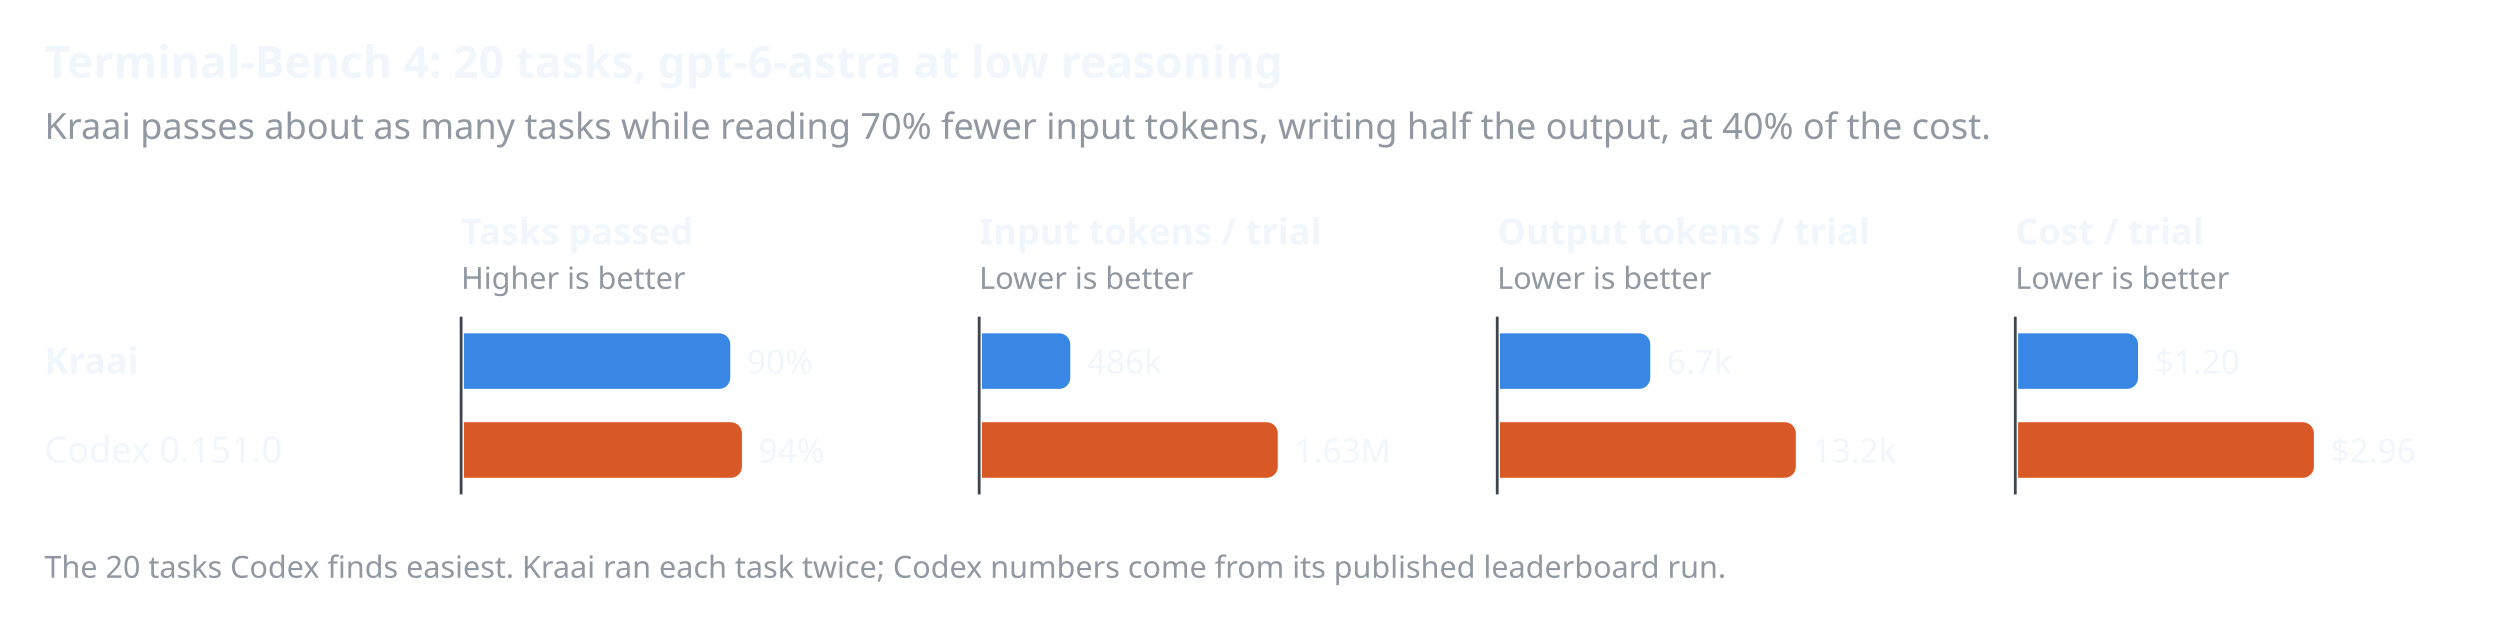
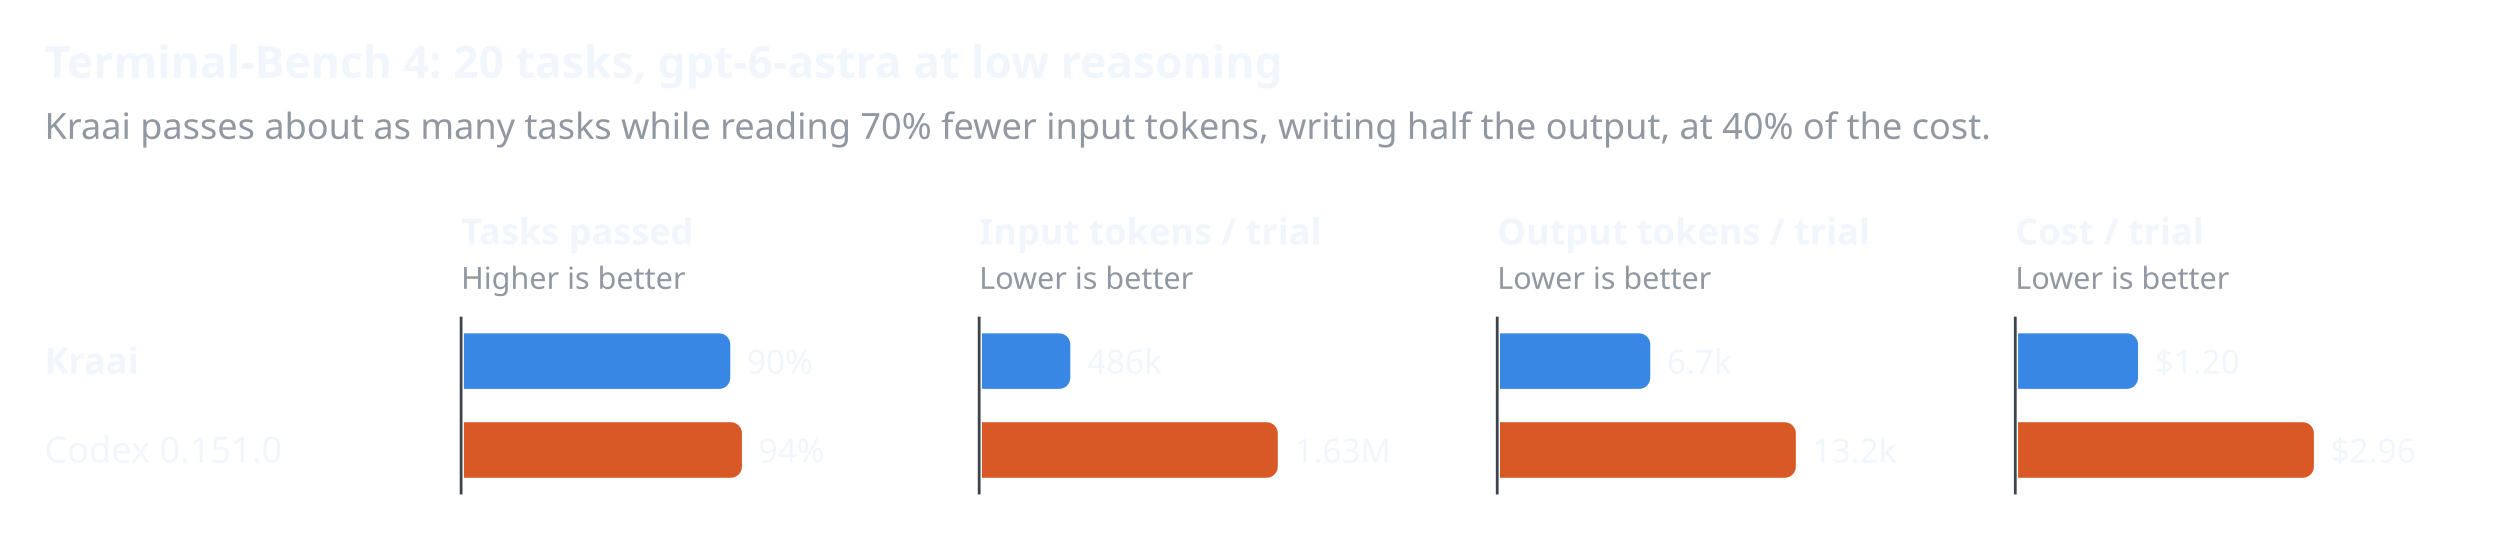
- <svg xmlns="http://www.w3.org/2000/svg" width="900" height="222" viewBox="0 0 900 222" font-family="-apple-system, BlinkMacSystemFont, 'Segoe UI', 'Noto Sans', Helvetica, Arial, sans-serif" role="img" aria-labelledby="title desc">
+ <svg xmlns="http://www.w3.org/2000/svg" width="900" height="192" viewBox="0 0 900 192" font-family="-apple-system, BlinkMacSystemFont, 'Segoe UI', 'Noto Sans', Helvetica, Arial, sans-serif" role="img" aria-labelledby="title desc">
  <g style="font-variant-numeric: tabular-nums">
    <text x="16.0" y="28.0" font-size="16" font-weight="600" fill="#f0f6fc" text-anchor="start">Terminal-Bench 4: 20 tasks, gpt-6-astra at low reasoning</text>
    <text x="16.0" y="50.0" font-size="13" font-weight="400" fill="#9198a1" text-anchor="start">Kraai passes about as many tasks while reading 70% fewer input tokens, writing half the output, at 40% of the cost.</text>
    <text x="16.0" y="134.5" font-size="13" font-weight="600" fill="#f0f6fc" text-anchor="start">Kraai</text>
    <text x="16.0" y="166.5" font-size="13" font-weight="400" fill="#f0f6fc" text-anchor="start">Codex 0.151.0</text>
    <text x="166.0" y="88.0" font-size="13" font-weight="600" fill="#f0f6fc" text-anchor="start">Tasks passed</text>
    <text x="166.0" y="104.0" font-size="11" font-weight="400" fill="#9198a1" text-anchor="start">Higher is better</text>
    <line x1="166.0" y1="114" x2="166.0" y2="178" stroke="#3d444d" stroke-width="1" />
    <path d="M167.0,120.0h91.9a4,4 0 0 1 4,4v12.0a4,4 0 0 1 -4,4h-91.9z" fill="#3987e5" />
    <text x="268.9" y="134.5" font-size="12" font-weight="400" fill="#f0f6fc" text-anchor="start">90%</text>
    <path d="M167.0,152.0h96.1a4,4 0 0 1 4,4v12.0a4,4 0 0 1 -4,4h-96.1z" fill="#d95926" />
    <text x="273.1" y="166.5" font-size="12" font-weight="400" fill="#f0f6fc" text-anchor="start">94%</text>
    <text x="352.5" y="88.0" font-size="13" font-weight="600" fill="#f0f6fc" text-anchor="start">Input tokens / trial</text>
    <text x="352.5" y="104.0" font-size="11" font-weight="400" fill="#9198a1" text-anchor="start">Lower is better</text>
    <line x1="352.5" y1="114" x2="352.5" y2="178" stroke="#3d444d" stroke-width="1" />
    <path d="M353.5,120.0h27.8a4,4 0 0 1 4,4v12.0a4,4 0 0 1 -4,4h-27.8z" fill="#3987e5" />
    <text x="391.3" y="134.5" font-size="12" font-weight="400" fill="#f0f6fc" text-anchor="start">486k</text>
    <path d="M353.5,152.0h102.5a4,4 0 0 1 4,4v12.0a4,4 0 0 1 -4,4h-102.5z" fill="#d95926" />
    <text x="466.0" y="166.5" font-size="12" font-weight="400" fill="#f0f6fc" text-anchor="start">1.63M</text>
    <text x="539.0" y="88.0" font-size="13" font-weight="600" fill="#f0f6fc" text-anchor="start">Output tokens / trial</text>
    <text x="539.0" y="104.0" font-size="11" font-weight="400" fill="#9198a1" text-anchor="start">Lower is better</text>
    <line x1="539.0" y1="114" x2="539.0" y2="178" stroke="#3d444d" stroke-width="1" />
    <path d="M540.0,120.0h50.1a4,4 0 0 1 4,4v12.0a4,4 0 0 1 -4,4h-50.1z" fill="#3987e5" />
    <text x="600.1" y="134.5" font-size="12" font-weight="400" fill="#f0f6fc" text-anchor="start">6.7k</text>
    <path d="M540.0,152.0h102.5a4,4 0 0 1 4,4v12.0a4,4 0 0 1 -4,4h-102.5z" fill="#d95926" />
    <text x="652.5" y="166.5" font-size="12" font-weight="400" fill="#f0f6fc" text-anchor="start">13.2k</text>
    <text x="725.5" y="88.0" font-size="13" font-weight="600" fill="#f0f6fc" text-anchor="start">Cost / trial</text>
    <text x="725.5" y="104.0" font-size="11" font-weight="400" fill="#9198a1" text-anchor="start">Lower is better</text>
    <line x1="725.5" y1="114" x2="725.5" y2="178" stroke="#3d444d" stroke-width="1" />
    <path d="M726.5,120.0h39.2a4,4 0 0 1 4,4v12.0a4,4 0 0 1 -4,4h-39.2z" fill="#3987e5" />
    <text x="775.7" y="134.5" font-size="12" font-weight="400" fill="#f0f6fc" text-anchor="start">$1.20</text>
    <path d="M726.5,152.0h102.5a4,4 0 0 1 4,4v12.0a4,4 0 0 1 -4,4h-102.5z" fill="#d95926" />
    <text x="839.0" y="166.5" font-size="12" font-weight="400" fill="#f0f6fc" text-anchor="start">$2.96</text>
-     <text x="16.0" y="208.0" font-size="11" font-weight="400" fill="#9198a1" text-anchor="start">The 20 tasks Codex finds easiest. Kraai ran each task twice; Codex numbers come from its published leaderboard run.</text>
  </g>
</svg>
